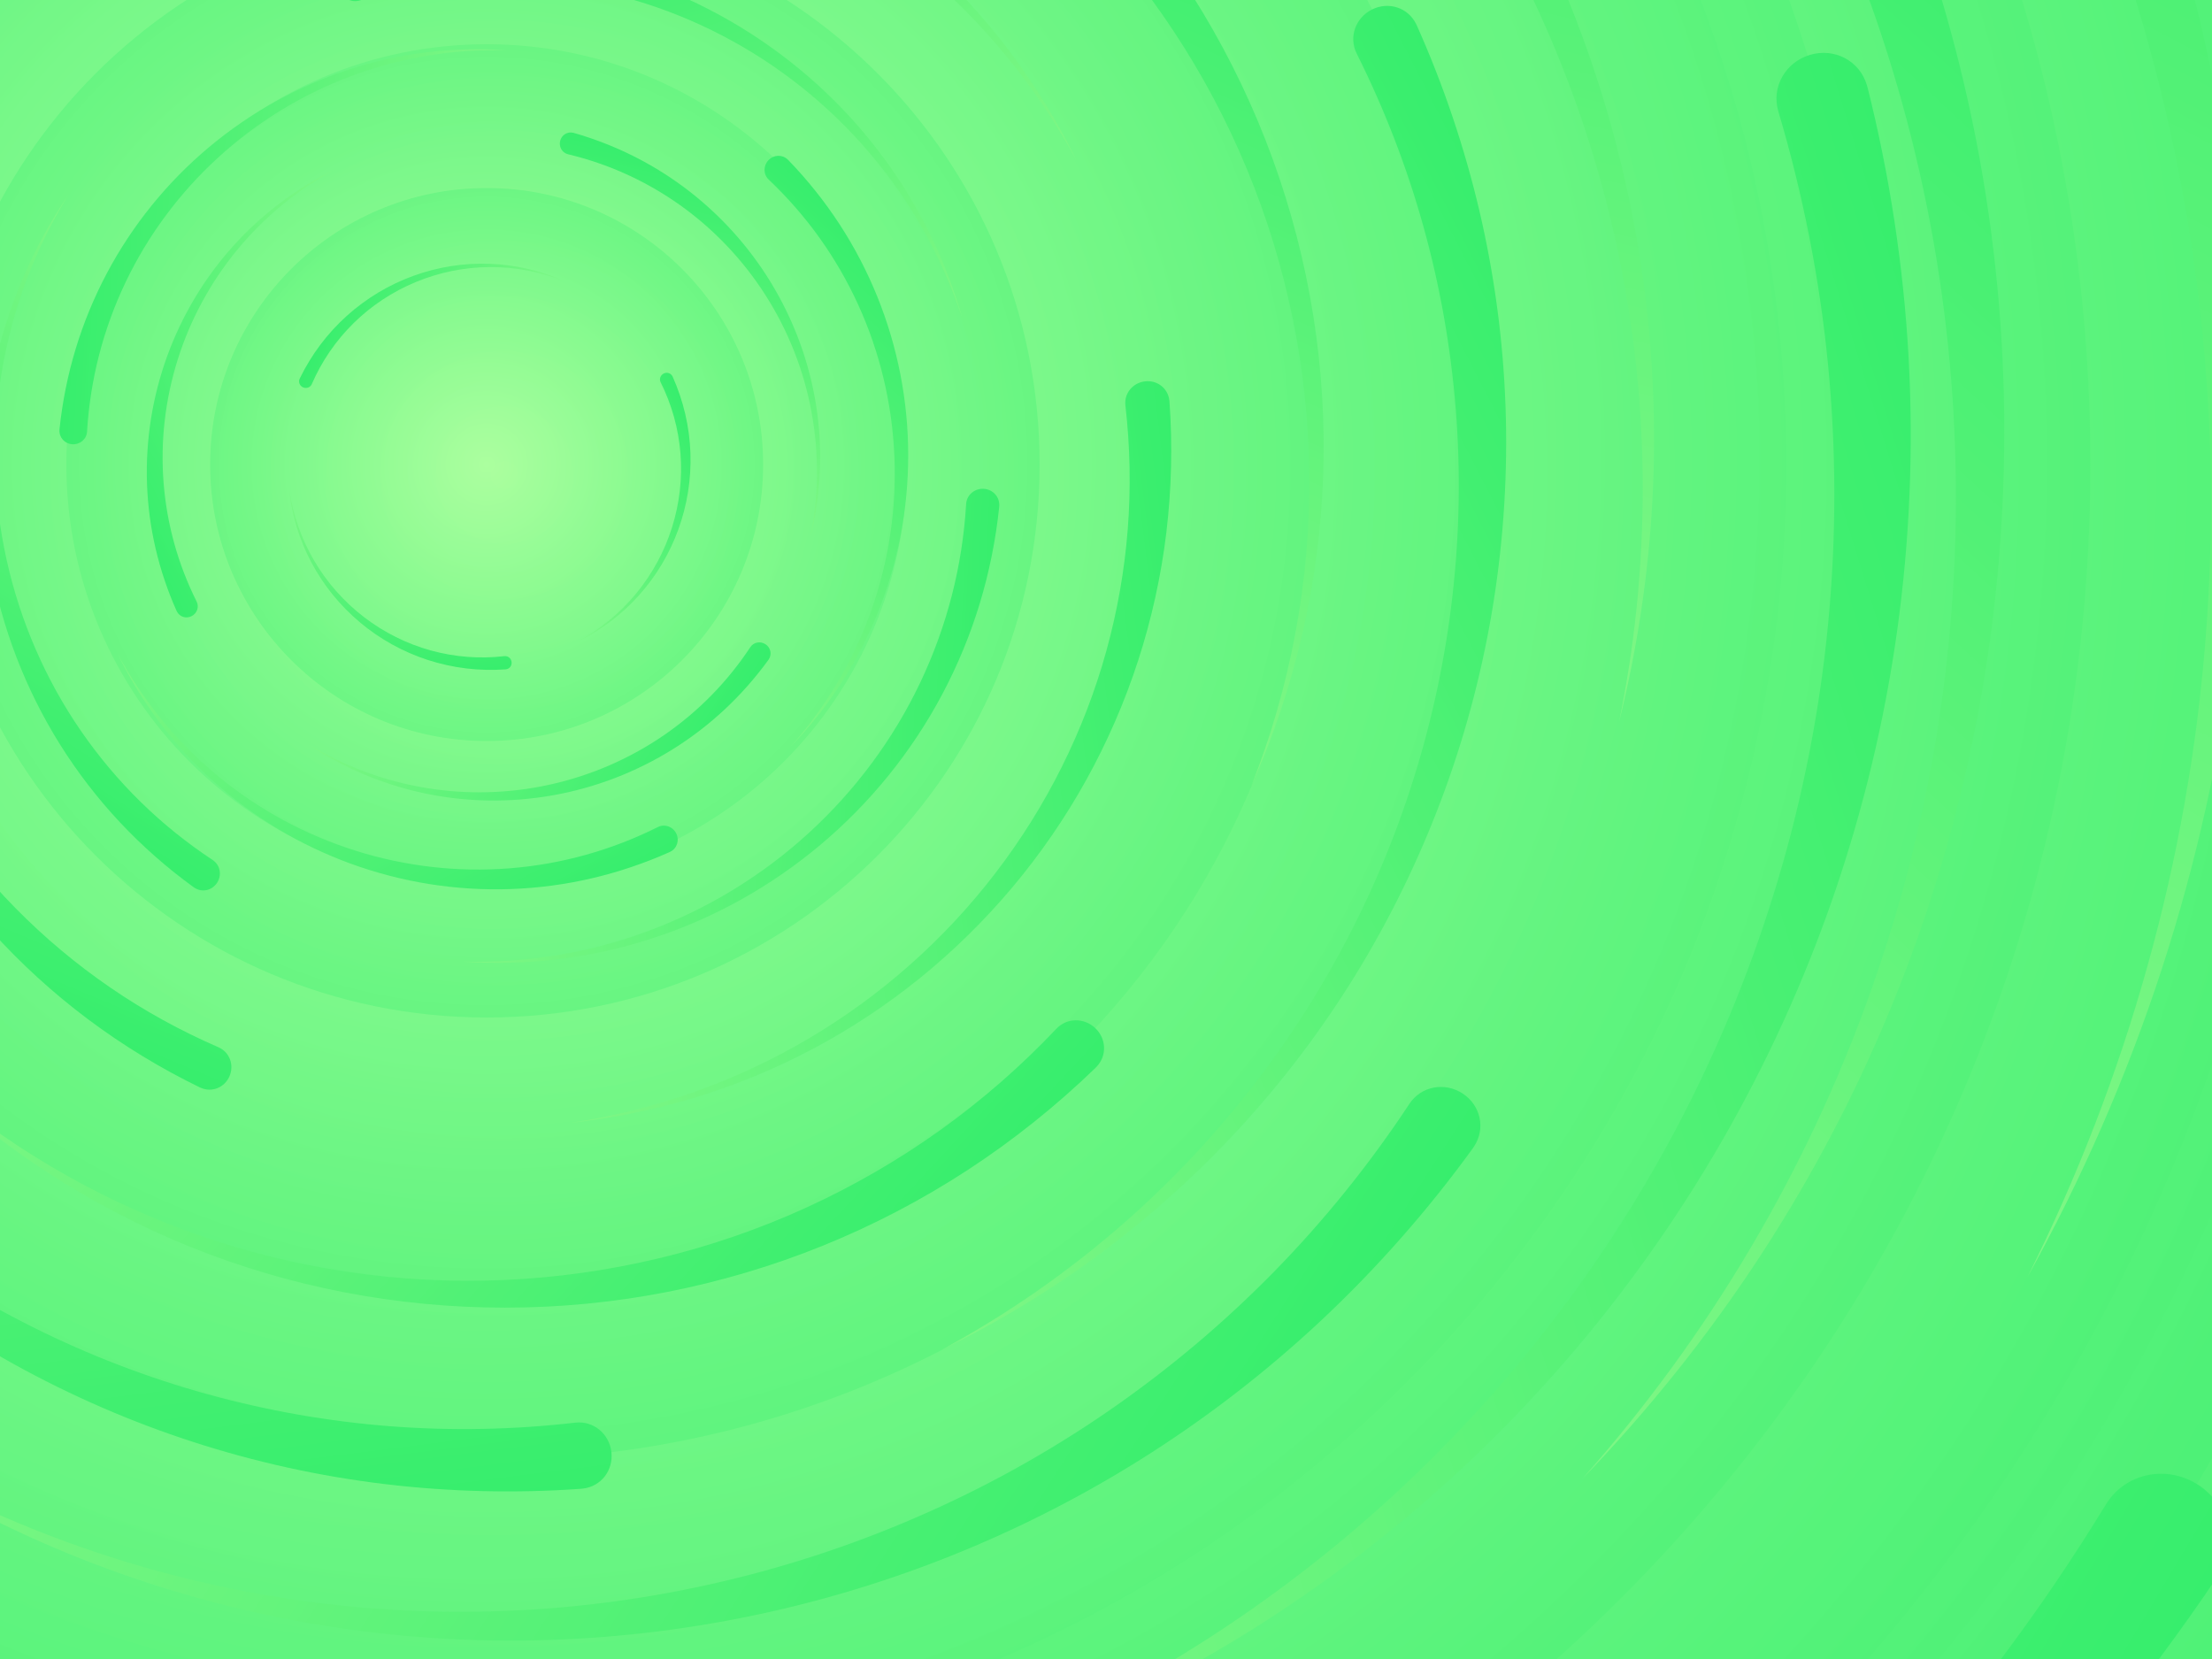
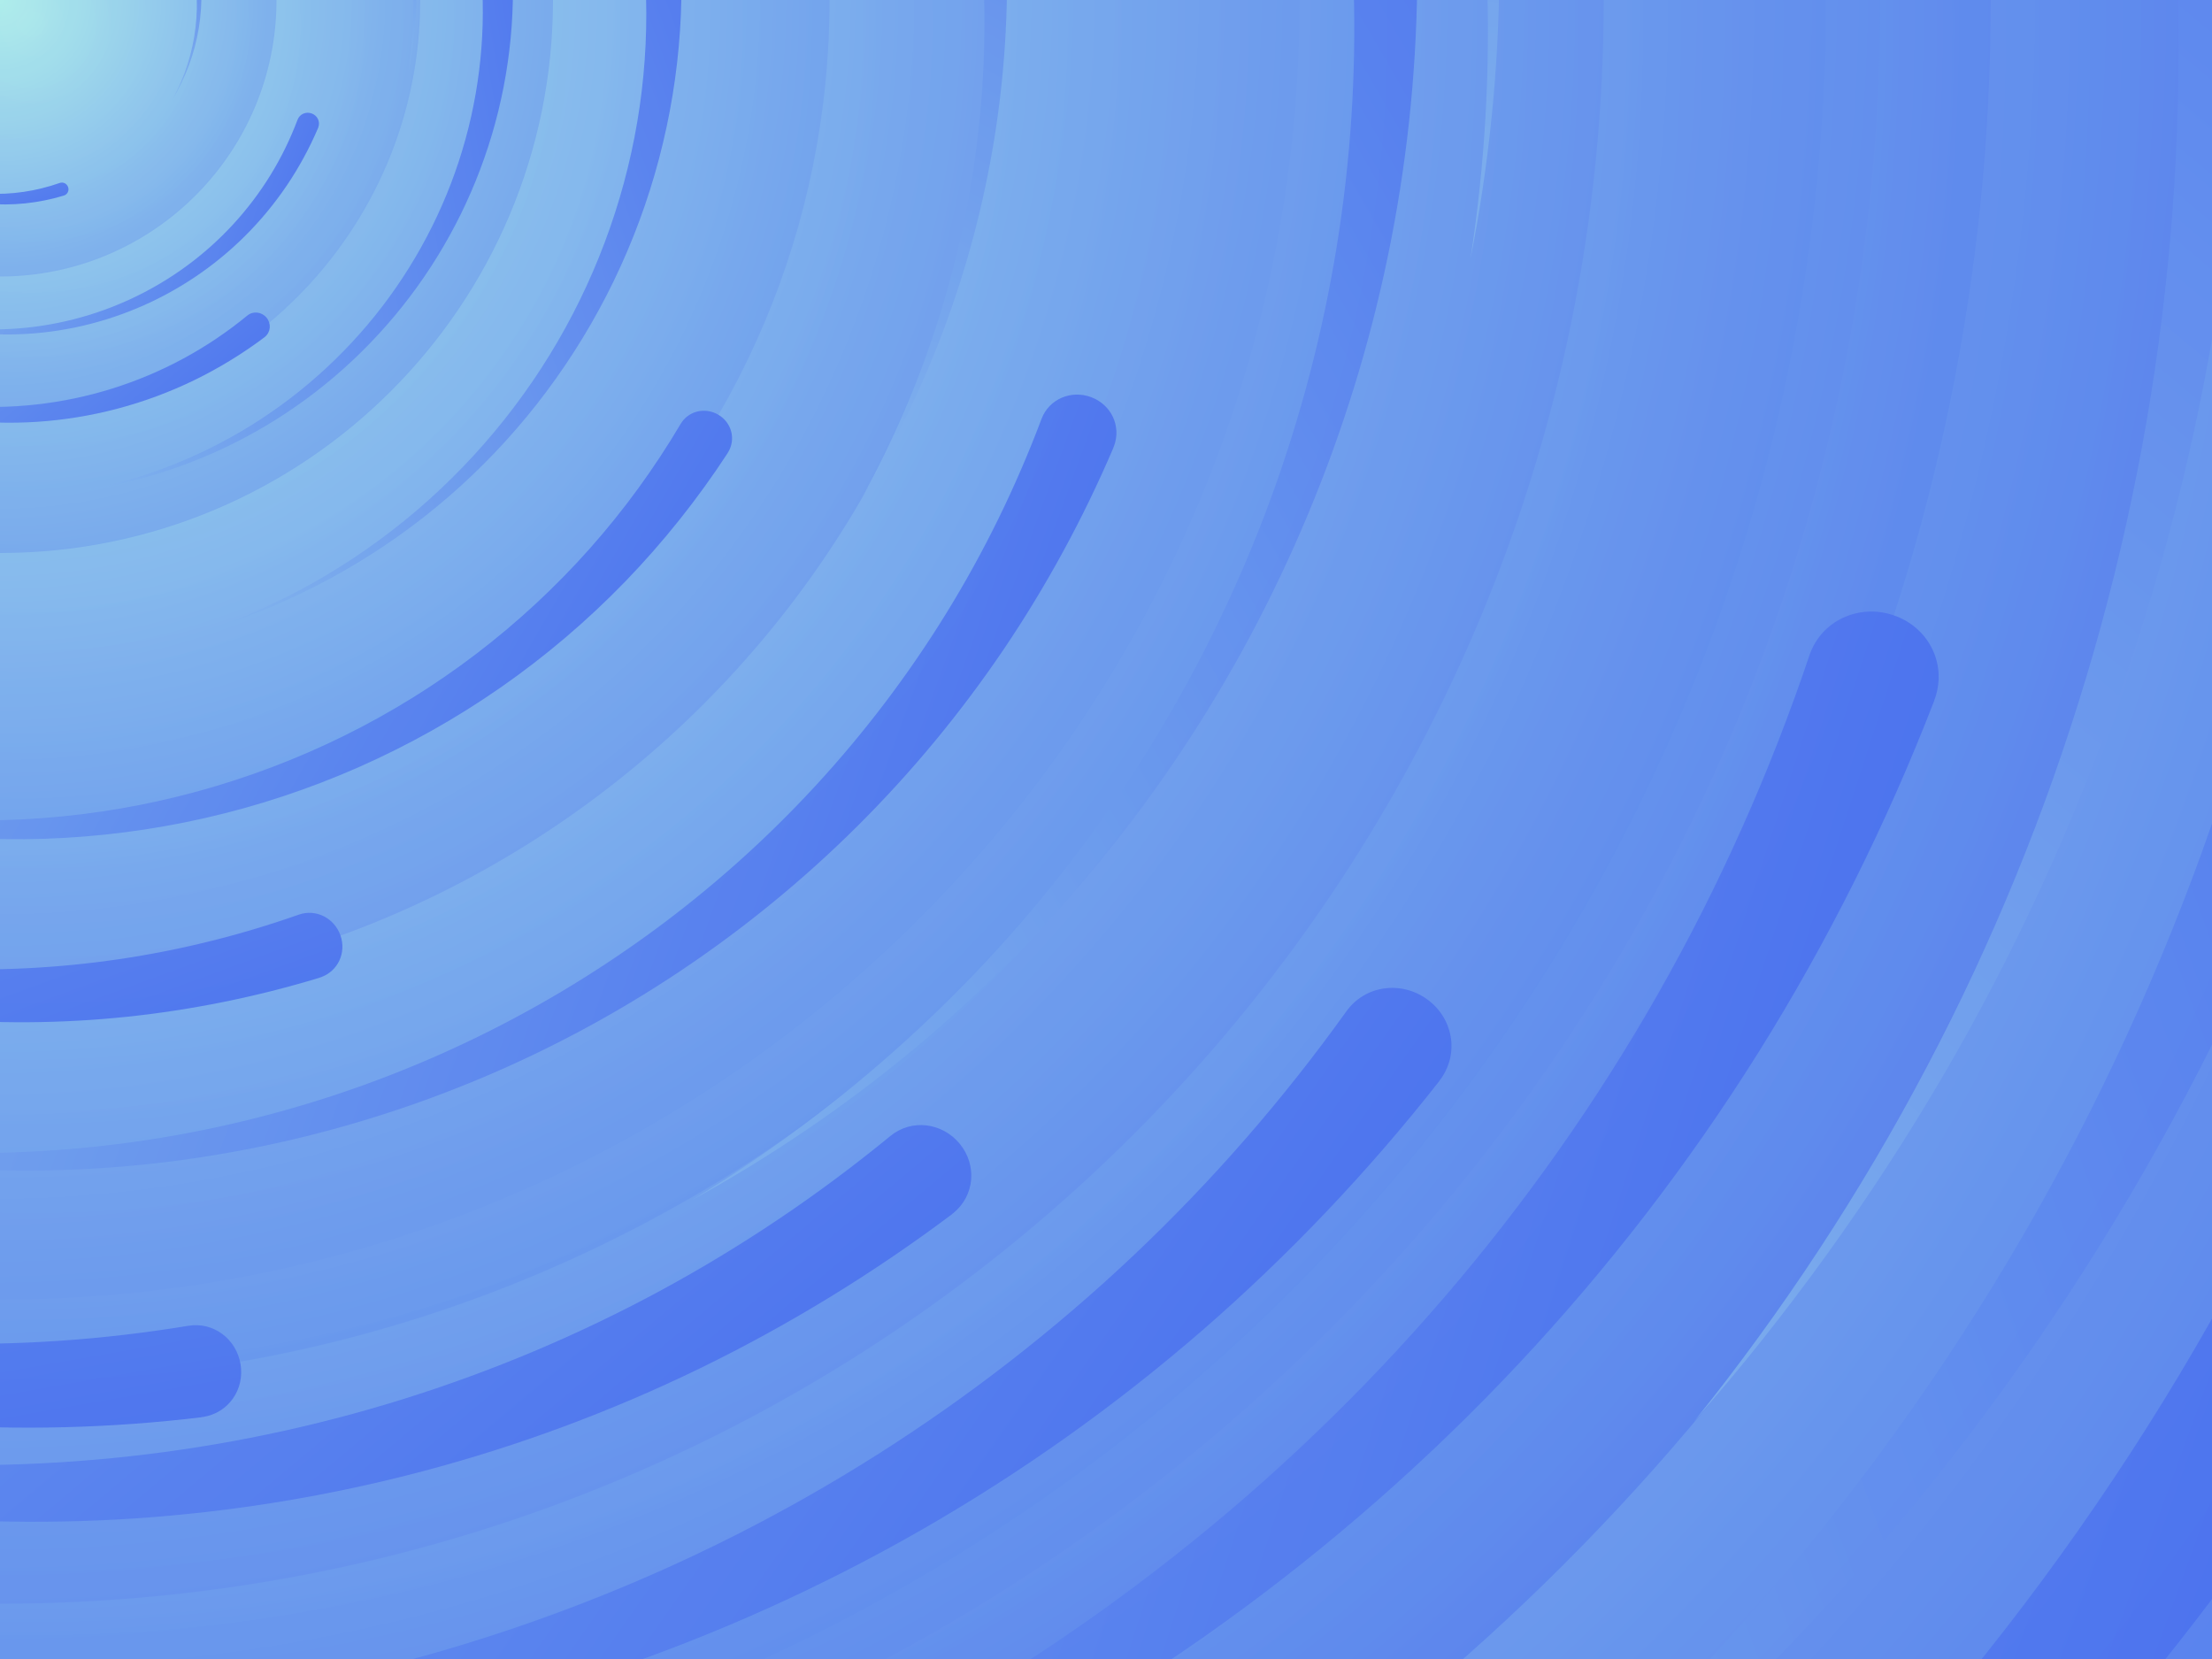
<svg xmlns="http://www.w3.org/2000/svg" viewBox="0 0 2000 1500">
-   <rect fill="#37EE6D" width="2000" height="1500" />
+   <rect fill="#4A70EE" width="2000" height="1500" />
  <defs>
    <radialGradient id="a" gradientUnits="objectBoundingBox">
-       <stop offset="0" stop-color="#ACFF9F" />
-       <stop offset="1" stop-color="#37EE6D" />
+       <stop offset="0" stop-color="#B0EEEB" />
+       <stop offset="1" stop-color="#4A70EE" />
    </radialGradient>
    <linearGradient id="b" gradientUnits="userSpaceOnUse" x1="0" y1="750" x2="1550" y2="750">
-       <stop offset="0" stop-color="#7ff785" />
-       <stop offset="1" stop-color="#37EE6D" />
+       <stop offset="0" stop-color="#7dafed" />
+       <stop offset="1" stop-color="#4A70EE" />
    </linearGradient>
    <path id="s" fill="url(#b)" d="M1549.2 51.6c-5.4 99.1-20.2 197.6-44.2 293.6c-24.1 96-57.4 189.4-99.3 278.6c-41.9 89.2-92.4 174.1-150.3 253.3c-58 79.2-123.4 152.6-195.1 219c-71.7 66.4-149.6 125.8-232.2 177.2c-82.7 51.4-170.1 94.7-260.7 129.1c-90.6 34.4-184.4 60-279.5 76.3C192.6 1495 96.1 1502 0 1500c96.1-2.1 191.8-13.3 285.4-33.6c93.6-20.2 185-49.5 272.5-87.2c87.6-37.7 171.3-83.8 249.6-137.3c78.4-53.5 151.5-114.5 217.9-181.7c66.5-67.2 126.4-140.7 178.6-218.9c52.3-78.3 96.9-161.4 133-247.9c36.1-86.5 63.8-176.2 82.6-267.6c18.8-91.4 28.6-184.4 29.6-277.4c0.3-27.6 23.2-48.7 50.8-48.4s49.5 21.8 49.2 49.5c0 0.7 0 1.3-0.1 2L1549.2 51.6z" />
    <g id="g">
      <use href="#s" transform="scale(0.12) rotate(60)" />
      <use href="#s" transform="scale(0.2) rotate(10)" />
      <use href="#s" transform="scale(0.25) rotate(40)" />
      <use href="#s" transform="scale(0.3) rotate(-20)" />
      <use href="#s" transform="scale(0.4) rotate(-30)" />
      <use href="#s" transform="scale(0.5) rotate(20)" />
      <use href="#s" transform="scale(0.6) rotate(60)" />
      <use href="#s" transform="scale(0.7) rotate(10)" />
      <use href="#s" transform="scale(0.835) rotate(-40)" />
      <use href="#s" transform="scale(0.9) rotate(40)" />
      <use href="#s" transform="scale(1.05) rotate(25)" />
      <use href="#s" transform="scale(1.2) rotate(8)" />
      <use href="#s" transform="scale(1.333) rotate(-60)" />
      <use href="#s" transform="scale(1.45) rotate(-30)" />
      <use href="#s" transform="scale(1.6) rotate(10)" />
    </g>
  </defs>
-   <g transform="translate(440 0)">
-     <g transform="translate(0 420)">
+   <g transform="rotate(0 0 0)">
+     <g transform="rotate(0 0 0)">
      <circle fill="url(#a)" r="3000" />
      <g opacity="0.5">
        <circle fill="url(#a)" r="2000" />
        <circle fill="url(#a)" r="1800" />
        <circle fill="url(#a)" r="1700" />
        <circle fill="url(#a)" r="1651" />
        <circle fill="url(#a)" r="1450" />
        <circle fill="url(#a)" r="1250" />
        <circle fill="url(#a)" r="1175" />
        <circle fill="url(#a)" r="900" />
        <circle fill="url(#a)" r="750" />
        <circle fill="url(#a)" r="500" />
        <circle fill="url(#a)" r="380" />
        <circle fill="url(#a)" r="250" />
      </g>
-       <g transform="rotate(-97.2 0 0)">
+       <g transform="rotate(0 0 0)">
        <use href="#g" transform="rotate(10)" />
        <use href="#g" transform="rotate(120)" />
        <use href="#g" transform="rotate(240)" />
      </g>
-       <circle fill-opacity="0" fill="url(#a)" r="3000" />
+       <circle fill-opacity="0.1" fill="url(#a)" r="3000" />
    </g>
  </g>
</svg>
